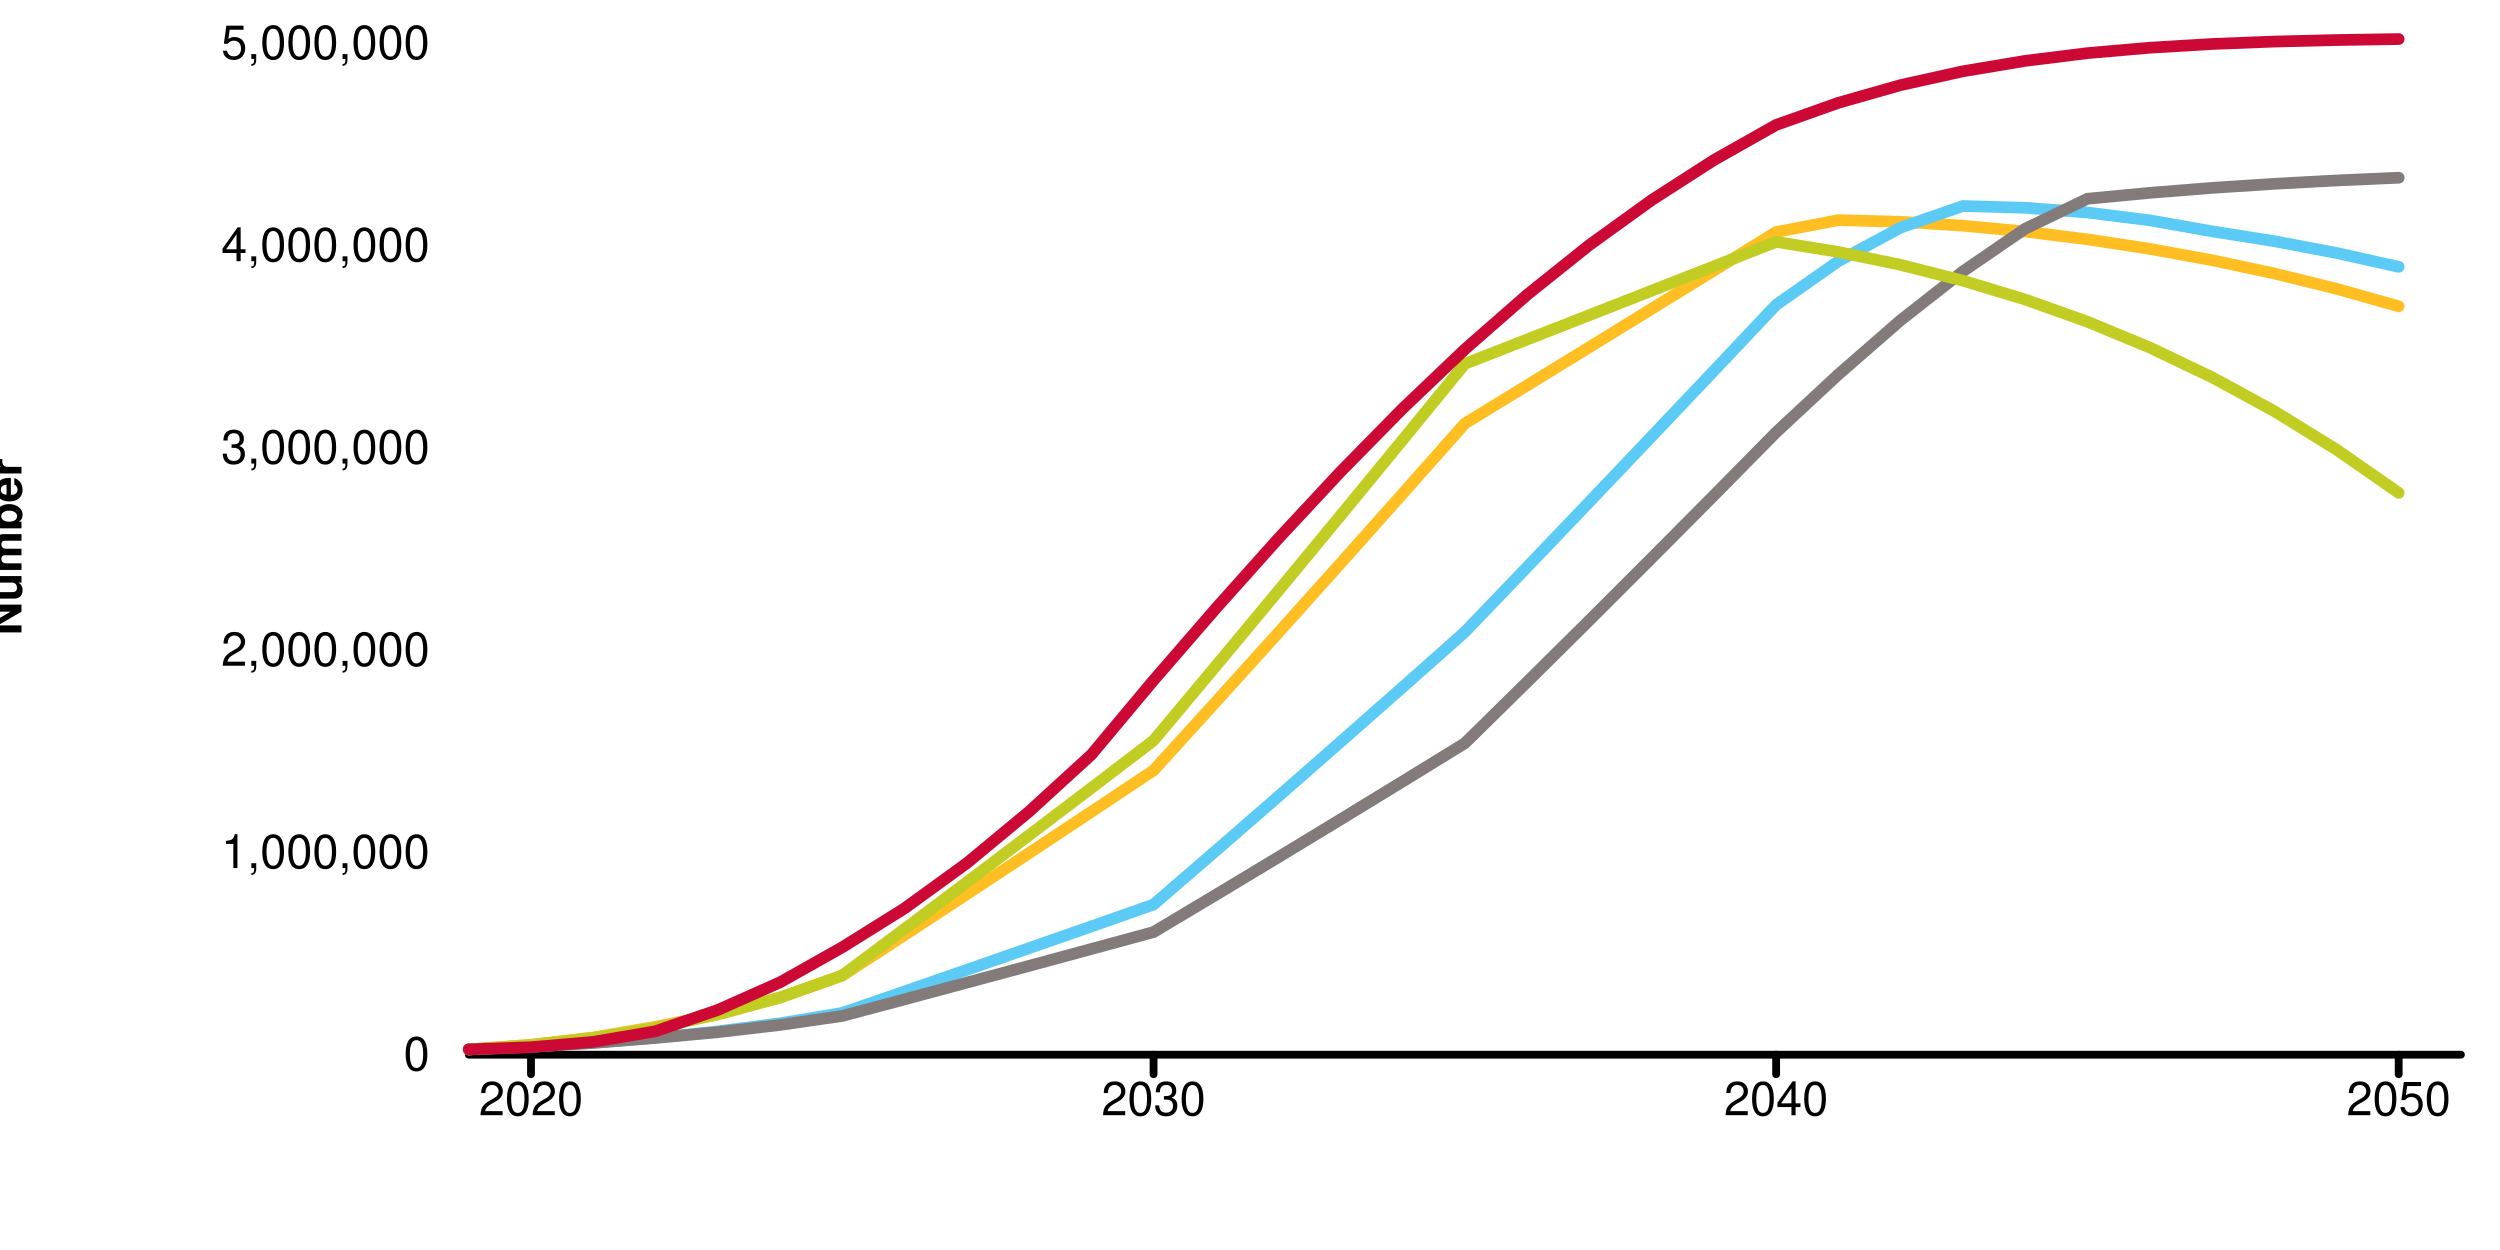
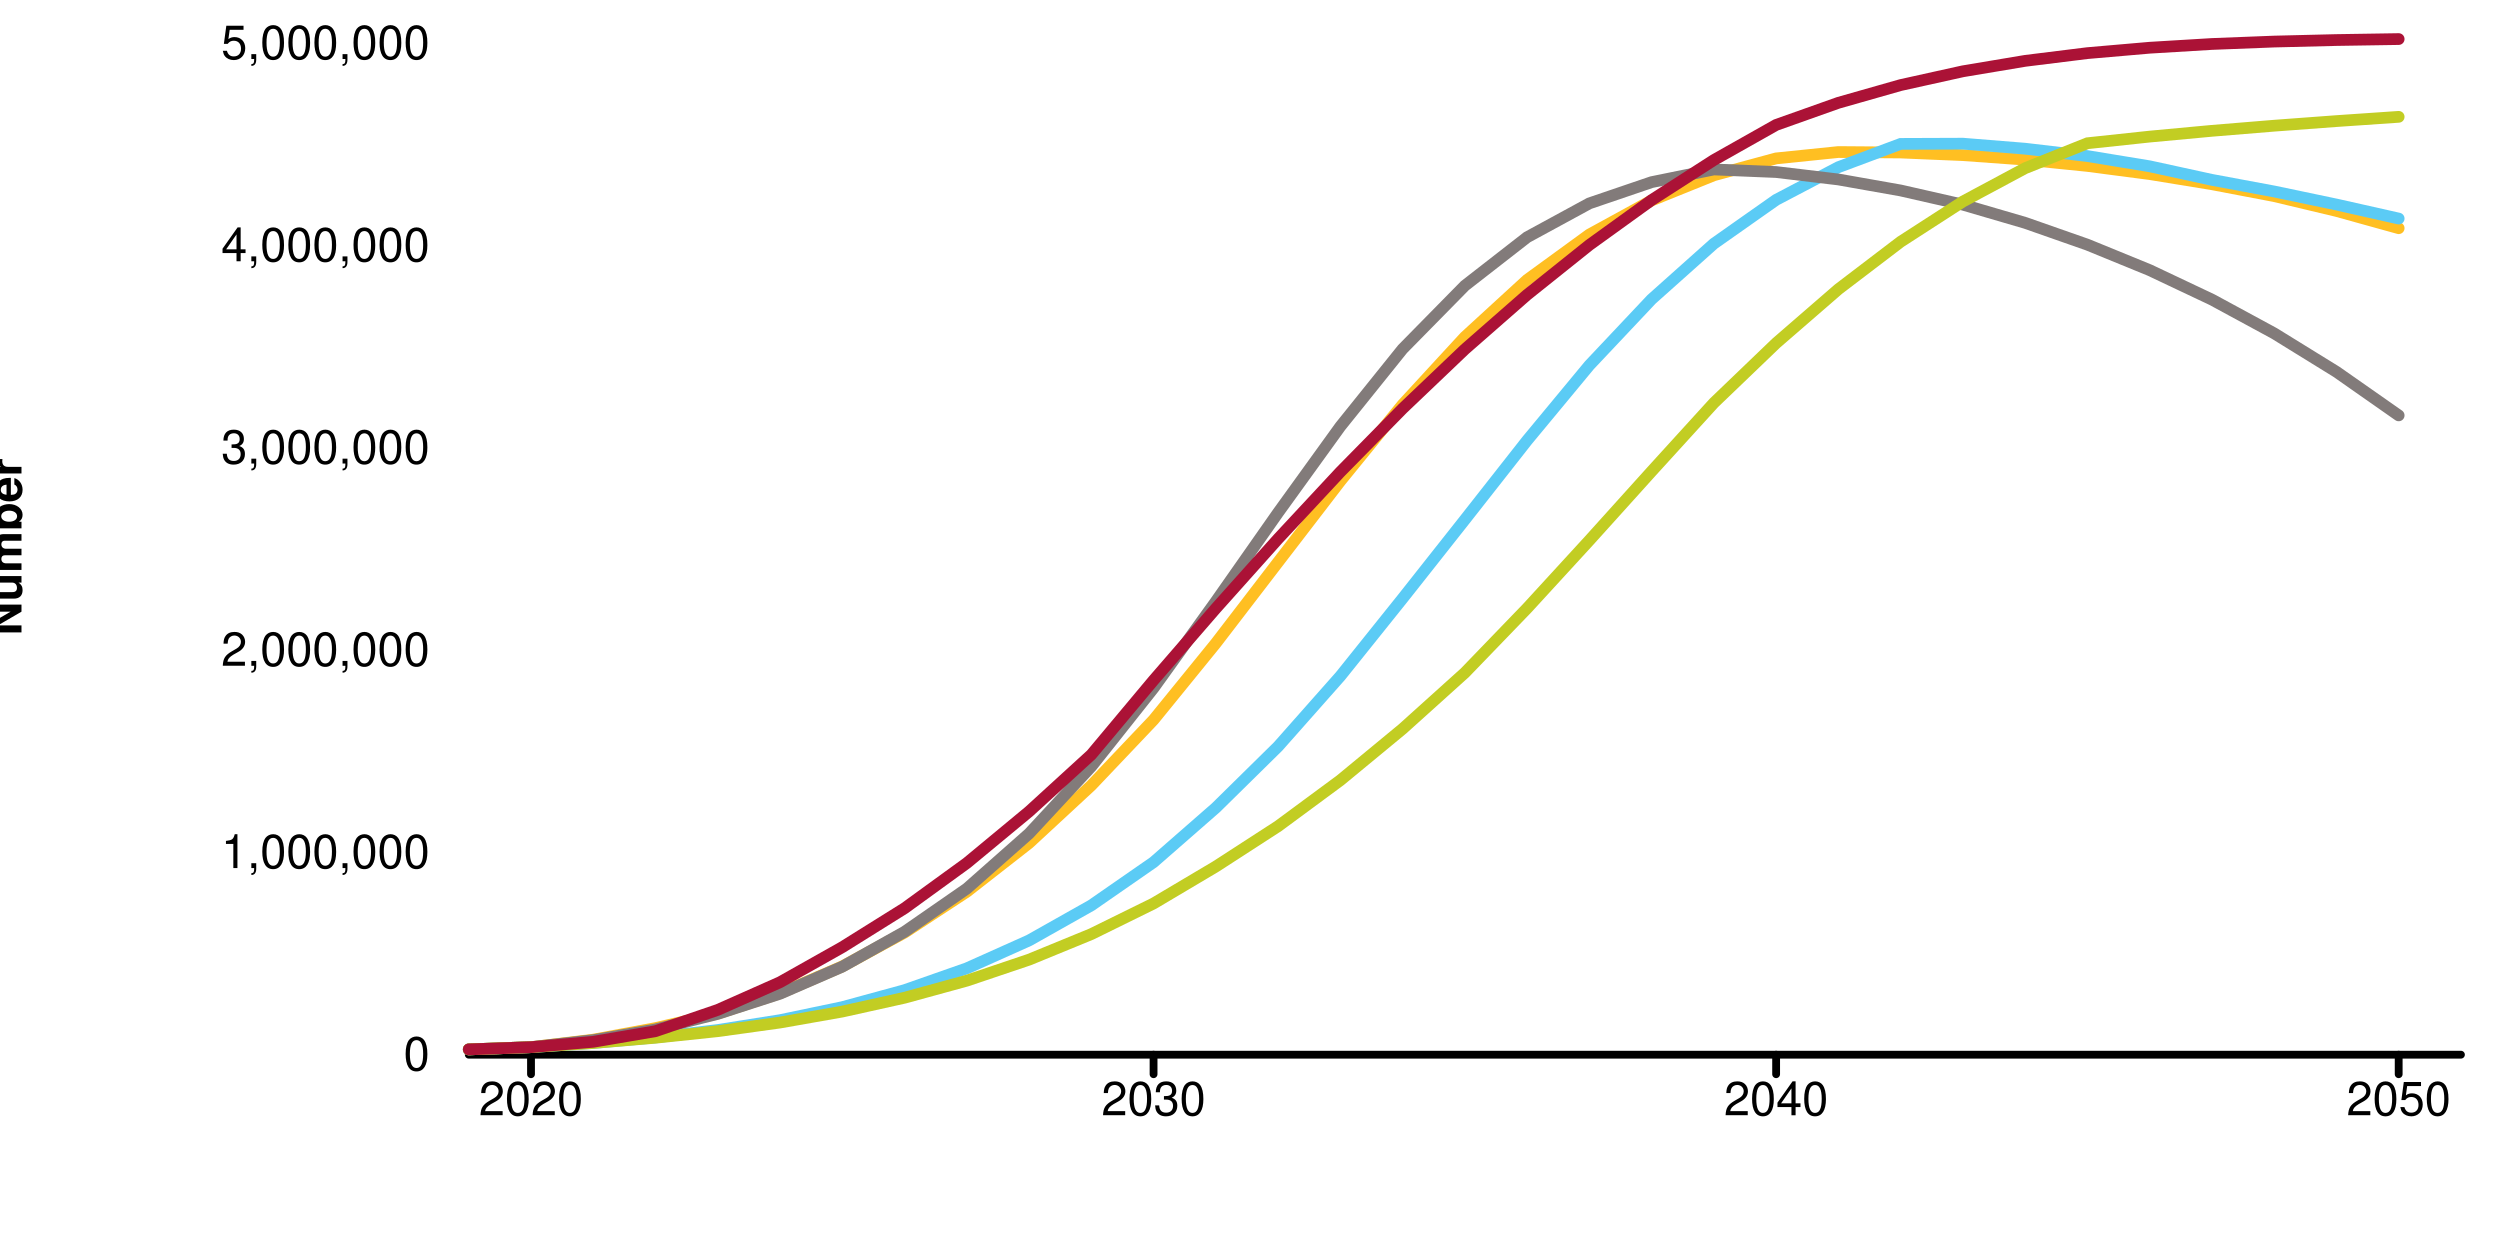
<svg xmlns="http://www.w3.org/2000/svg" width="640" height="320" viewBox="0 0 640 320" style="overflow:display" preserveAspectRatio="xMinYMin meet" overflow="visible">
  <defs>
    <style>
	.data-series path.line { fill-opacity: 0; }
	.data-series path.line.dotted { stroke-dasharray: 12 20 }
	.data-series circle { display: none; }
	.data-series:hover path.line, .data-series.on path.line { stroke-width: 5; }
	.data-series:hover circle, .data-series.on circle { display: inline; }
	.data-series circle:hover, .data-series circle.on { r: 6px!important; fill: black; }
	.grid { font-family: "Helvetica Neue",Helvetica,Arial,"Lucida Grande",sans-serif; }
	.grid line { stroke: rgb(0,0,0); stroke-width: 2; stroke-linecap: round; }
	.grid.grid-x text { text-anchor: middle; dominant-baseline: hanging; transform: translateY(10px); }
	.grid.grid-y text { text-anchor: end; dominant-baseline: middle; transform: translateX(-10px); }
	</style>
  </defs>
  <g class="grid grid-y">
    <line x1="120" y1="270" x2="630" y2="270" data-left="120" />
    <text x="120" y="270" text-anchor="end">0</text>
-     <text x="120" y="218.215" text-anchor="end">1,000,000</text>
-     <text x="120" y="166.43" text-anchor="end">2,000,000</text>
-     <text x="120" y="114.645" text-anchor="end">3,000,000</text>
-     <text x="120" y="62.86" text-anchor="end">4,000,000</text>
-     <text x="120" y="11.075" text-anchor="end">5,000,000</text>
+     <text x="120" y="218.219" text-anchor="end">1,000,000</text>
+     <text x="120" y="166.438" text-anchor="end">2,000,000</text>
+     <text x="120" y="114.657" text-anchor="end">3,000,000</text>
+     <text x="120" y="62.876" text-anchor="end">4,000,000</text>
+     <text x="120" y="11.095" text-anchor="end">5,000,000</text>
    <text style="text-anchor:middle;dominant-baseline:hanging;font-weight:bold;transform: translateY(140px) rotate(-90deg);">Number</text>
  </g>
  <g class="grid grid-x">
    <line class="tick" x1="135.938" y1="270" x2="135.938" y2="275" />
    <text x="135.938" y="270" text-anchor="middle">2020</text>
    <line class="tick" x1="295.312" y1="270" x2="295.312" y2="275" />
    <text x="295.312" y="270" text-anchor="middle">2030</text>
    <line class="tick" x1="454.688" y1="270" x2="454.688" y2="275" />
    <text x="454.688" y="270" text-anchor="middle">2040</text>
    <line class="tick" x1="614.062" y1="270" x2="614.062" y2="275" />
    <text x="614.062" y="270" text-anchor="middle">2050</text>
    <text style="text-anchor:middle;dominant-baseline:hanging;font-weight:bold;transform: translateY(140px) rotate(-90deg);" />
  </g>
  <g data-scenario="consumer-transformation" class="data-series">
-     <path d="M 120.00,268.64L 135.94,267.47L 151.88,265.58L 167.81,262.84L 183.75,259.65L 199.69,255.34L 215.62,249.76L 231.56,239.36L 247.50,228.90L 263.44,218.39L 279.38,207.83L 295.31,197.22L 311.25,179.70L 327.19,162.05L 343.12,144.29L 359.06,126.41L 375.00,108.42L 390.94,98.66L 406.88,88.88L 422.81,79.07L 438.75,69.25L 454.69,59.40L 470.62,56.35L 486.56,56.78L 502.50,57.77L 518.44,59.29L 534.38,61.27L 550.31,63.71L 566.25,66.61L 582.19,70.00L 598.12,73.92L 614.06,78.41" id="Consumer transformation" class="line" stroke="#FFBF22" stroke-width="3" stroke-linecap="round" />
+     <path d="M 120.00,268.64L 135.94,268.07L 151.88,266.15L 167.81,263.19L 183.75,259.47L 199.69,254.27L 215.62,247.40L 231.56,238.74L 247.50,228.28L 263.44,215.82L 279.38,201.06L 295.31,184.28L 311.25,164.67L 327.19,143.90L 343.12,123.17L 359.06,103.58L 375.00,86.26L 390.94,71.65L 406.88,60.04L 422.81,51.31L 438.75,44.87L 454.69,40.55L 470.62,38.92L 486.56,39.04L 502.50,39.71L 518.44,40.86L 534.38,42.48L 550.31,44.56L 566.25,47.16L 582.19,50.20L 598.12,54.00L 614.06,58.42" id="Consumer transformation" class="line" stroke="#FFBF22" stroke-width="3" stroke-linecap="round" />
    <circle cx="120.00" cy="268.64" data-y="26353" data-x="2019" r="4" fill="#FFBF22" />
-     <circle cx="135.94" cy="267.47" data-y="48816" data-x="2020" r="4" fill="#FFBF22" />
-     <circle cx="151.88" cy="265.58" data-y="85378" data-x="2021" r="4" fill="#FFBF22" />
-     <circle cx="167.81" cy="262.84" data-y="138243" data-x="2022" r="4" fill="#FFBF22" />
-     <circle cx="183.75" cy="259.65" data-y="199929" data-x="2023" r="4" fill="#FFBF22" />
-     <circle cx="199.69" cy="255.34" data-y="283107" data-x="2024" r="4" fill="#FFBF22" />
-     <circle cx="215.62" cy="249.76" data-y="390798" data-x="2025" r="4" fill="#FFBF22" />
-     <circle cx="231.56" cy="239.36" data-y="591758" data-x="2026" r="4" fill="#FFBF22" />
-     <circle cx="247.50" cy="228.90" data-y="793697" data-x="2027" r="4" fill="#FFBF22" />
-     <circle cx="263.44" cy="218.39" data-y="996615" data-x="2028" r="4" fill="#FFBF22" />
-     <circle cx="279.38" cy="207.83" data-y="1200512" data-x="2029" r="4" fill="#FFBF22" />
-     <circle cx="295.31" cy="197.22" data-y="1405387" data-x="2030" r="4" fill="#FFBF22" />
-     <circle cx="311.25" cy="179.70" data-y="1743832" data-x="2031" r="4" fill="#FFBF22" />
-     <circle cx="327.19" cy="162.05" data-y="2084541" data-x="2032" r="4" fill="#FFBF22" />
-     <circle cx="343.12" cy="144.29" data-y="2427512" data-x="2033" r="4" fill="#FFBF22" />
-     <circle cx="359.06" cy="126.41" data-y="2772745" data-x="2034" r="4" fill="#FFBF22" />
-     <circle cx="375.00" cy="108.42" data-y="3120242" data-x="2035" r="4" fill="#FFBF22" />
-     <circle cx="390.94" cy="98.66" data-y="3308699" data-x="2036" r="4" fill="#FFBF22" />
-     <circle cx="406.88" cy="88.88" data-y="3497584" data-x="2037" r="4" fill="#FFBF22" />
-     <circle cx="422.81" cy="79.07" data-y="3686897" data-x="2038" r="4" fill="#FFBF22" />
-     <circle cx="438.75" cy="69.25" data-y="3876637" data-x="2039" r="4" fill="#FFBF22" />
-     <circle cx="454.69" cy="59.40" data-y="4066804" data-x="2040" r="4" fill="#FFBF22" />
-     <circle cx="470.62" cy="56.35" data-y="4125754" data-x="2041" r="4" fill="#FFBF22" />
-     <circle cx="486.56" cy="56.78" data-y="4117329" data-x="2042" r="4" fill="#FFBF22" />
-     <circle cx="502.50" cy="57.77" data-y="4098209" data-x="2043" r="4" fill="#FFBF22" />
-     <circle cx="518.44" cy="59.29" data-y="4069016" data-x="2044" r="4" fill="#FFBF22" />
-     <circle cx="534.38" cy="61.27" data-y="4030767" data-x="2045" r="4" fill="#FFBF22" />
-     <circle cx="550.31" cy="63.71" data-y="3983677" data-x="2046" r="4" fill="#FFBF22" />
-     <circle cx="566.25" cy="66.61" data-y="3927599" data-x="2047" r="4" fill="#FFBF22" />
-     <circle cx="582.19" cy="70.00" data-y="3862044" data-x="2048" r="4" fill="#FFBF22" />
-     <circle cx="598.12" cy="73.92" data-y="3786452" data-x="2049" r="4" fill="#FFBF22" />
-     <circle cx="614.06" cy="78.41" data-y="3699764" data-x="2050" r="4" fill="#FFBF22" />
+     <circle cx="135.94" cy="268.07" data-y="37328" data-x="2020" r="4" fill="#FFBF22" />
+     <circle cx="151.88" cy="266.15" data-y="74278" data-x="2021" r="4" fill="#FFBF22" />
+     <circle cx="167.81" cy="263.19" data-y="131596" data-x="2022" r="4" fill="#FFBF22" />
+     <circle cx="183.75" cy="259.47" data-y="203332" data-x="2023" r="4" fill="#FFBF22" />
+     <circle cx="199.69" cy="254.27" data-y="303722" data-x="2024" r="4" fill="#FFBF22" />
+     <circle cx="215.62" cy="247.40" data-y="436413" data-x="2025" r="4" fill="#FFBF22" />
+     <circle cx="231.56" cy="238.74" data-y="603754" data-x="2026" r="4" fill="#FFBF22" />
+     <circle cx="247.50" cy="228.28" data-y="805616" data-x="2027" r="4" fill="#FFBF22" />
+     <circle cx="263.44" cy="215.82" data-y="1046385" data-x="2028" r="4" fill="#FFBF22" />
+     <circle cx="279.38" cy="201.06" data-y="1331375" data-x="2029" r="4" fill="#FFBF22" />
+     <circle cx="295.31" cy="184.28" data-y="1655344" data-x="2030" r="4" fill="#FFBF22" />
+     <circle cx="311.25" cy="164.67" data-y="2034198" data-x="2031" r="4" fill="#FFBF22" />
+     <circle cx="327.19" cy="143.90" data-y="2435229" data-x="2032" r="4" fill="#FFBF22" />
+     <circle cx="343.12" cy="123.17" data-y="2835593" data-x="2033" r="4" fill="#FFBF22" />
+     <circle cx="359.06" cy="103.58" data-y="3213844" data-x="2034" r="4" fill="#FFBF22" />
+     <circle cx="375.00" cy="86.26" data-y="3548423" data-x="2035" r="4" fill="#FFBF22" />
+     <circle cx="390.94" cy="71.65" data-y="3830519" data-x="2036" r="4" fill="#FFBF22" />
+     <circle cx="406.88" cy="60.04" data-y="4054689" data-x="2037" r="4" fill="#FFBF22" />
+     <circle cx="422.81" cy="51.31" data-y="4223447" data-x="2038" r="4" fill="#FFBF22" />
+     <circle cx="438.75" cy="44.87" data-y="4347769" data-x="2039" r="4" fill="#FFBF22" />
+     <circle cx="454.69" cy="40.55" data-y="4431205" data-x="2040" r="4" fill="#FFBF22" />
+     <circle cx="470.62" cy="38.92" data-y="4462658" data-x="2041" r="4" fill="#FFBF22" />
+     <circle cx="486.56" cy="39.04" data-y="4460380" data-x="2042" r="4" fill="#FFBF22" />
+     <circle cx="502.50" cy="39.71" data-y="4447469" data-x="2043" r="4" fill="#FFBF22" />
+     <circle cx="518.44" cy="40.86" data-y="4425086" data-x="2044" r="4" fill="#FFBF22" />
+     <circle cx="534.38" cy="42.48" data-y="4393799" data-x="2045" r="4" fill="#FFBF22" />
+     <circle cx="550.31" cy="44.56" data-y="4353742" data-x="2046" r="4" fill="#FFBF22" />
+     <circle cx="566.25" cy="47.16" data-y="4303533" data-x="2047" r="4" fill="#FFBF22" />
+     <circle cx="582.19" cy="50.20" data-y="4244713" data-x="2048" r="4" fill="#FFBF22" />
+     <circle cx="598.12" cy="54.00" data-y="4171426" data-x="2049" r="4" fill="#FFBF22" />
+     <circle cx="614.06" cy="58.42" data-y="4086045" data-x="2050" r="4" fill="#FFBF22" />
  </g>
  <g data-scenario="system-transformation" class="data-series">
-     <path d="M 120.00,268.64L 135.94,267.95L 151.88,266.98L 167.81,265.68L 183.75,264.03L 199.69,261.96L 215.62,259.31L 231.56,253.81L 247.50,248.28L 263.44,242.73L 279.38,237.16L 295.31,231.56L 311.25,217.80L 327.19,203.94L 343.12,189.98L 359.06,175.94L 375.00,161.79L 390.94,145.17L 406.88,128.49L 422.81,111.74L 438.75,94.93L 454.69,78.04L 470.62,66.87L 486.56,58.26L 502.50,52.74L 518.44,53.19L 534.38,54.41L 550.31,56.40L 566.25,59.22L 582.19,61.74L 598.12,64.76L 614.06,68.31" id="System transformation" class="line" stroke="#5BCBF5" stroke-width="3" stroke-linecap="round" />
+     <path d="M 120.00,268.64L 135.94,268.07L 151.88,267.00L 167.81,265.59L 183.75,263.68L 199.69,261.16L 215.62,257.83L 231.56,253.48L 247.50,247.89L 263.44,240.75L 279.38,231.77L 295.31,220.72L 311.25,206.79L 327.19,191.10L 343.12,173.10L 359.06,153.21L 375.00,133.04L 390.94,112.75L 406.88,93.51L 422.81,76.61L 438.75,62.38L 454.69,51.16L 470.62,42.80L 486.56,36.84L 502.50,36.78L 518.44,38.07L 534.38,39.95L 550.31,42.57L 566.25,46.05L 582.19,49.02L 598.12,52.36L 614.06,55.95" id="System transformation" class="line" stroke="#5BCBF5" stroke-width="3" stroke-linecap="round" />
    <circle cx="120.00" cy="268.64" data-y="26353" data-x="2019" r="4" fill="#5BCBF5" />
-     <circle cx="135.94" cy="267.95" data-y="39495" data-x="2020" r="4" fill="#5BCBF5" />
-     <circle cx="151.88" cy="266.98" data-y="58283" data-x="2021" r="4" fill="#5BCBF5" />
-     <circle cx="167.81" cy="265.68" data-y="83507" data-x="2022" r="4" fill="#5BCBF5" />
-     <circle cx="183.75" cy="264.03" data-y="115349" data-x="2023" r="4" fill="#5BCBF5" />
-     <circle cx="199.69" cy="261.96" data-y="155299" data-x="2024" r="4" fill="#5BCBF5" />
-     <circle cx="215.62" cy="259.31" data-y="206418" data-x="2025" r="4" fill="#5BCBF5" />
-     <circle cx="231.56" cy="253.81" data-y="312686" data-x="2026" r="4" fill="#5BCBF5" />
-     <circle cx="247.50" cy="248.28" data-y="419409" data-x="2027" r="4" fill="#5BCBF5" />
-     <circle cx="263.44" cy="242.73" data-y="526587" data-x="2028" r="4" fill="#5BCBF5" />
-     <circle cx="279.38" cy="237.16" data-y="634219" data-x="2029" r="4" fill="#5BCBF5" />
-     <circle cx="295.31" cy="231.56" data-y="742307" data-x="2030" r="4" fill="#5BCBF5" />
-     <circle cx="311.25" cy="217.80" data-y="1008078" data-x="2031" r="4" fill="#5BCBF5" />
-     <circle cx="327.19" cy="203.94" data-y="1275692" data-x="2032" r="4" fill="#5BCBF5" />
-     <circle cx="343.12" cy="189.98" data-y="1545150" data-x="2033" r="4" fill="#5BCBF5" />
-     <circle cx="359.06" cy="175.94" data-y="1816451" data-x="2034" r="4" fill="#5BCBF5" />
-     <circle cx="375.00" cy="161.79" data-y="2089596" data-x="2035" r="4" fill="#5BCBF5" />
-     <circle cx="390.94" cy="145.17" data-y="2410459" data-x="2036" r="4" fill="#5BCBF5" />
-     <circle cx="406.88" cy="128.49" data-y="2732610" data-x="2037" r="4" fill="#5BCBF5" />
-     <circle cx="422.81" cy="111.74" data-y="3056051" data-x="2038" r="4" fill="#5BCBF5" />
-     <circle cx="438.75" cy="94.93" data-y="3380781" data-x="2039" r="4" fill="#5BCBF5" />
-     <circle cx="454.69" cy="78.04" data-y="3706800" data-x="2040" r="4" fill="#5BCBF5" />
-     <circle cx="470.62" cy="66.87" data-y="3922611" data-x="2041" r="4" fill="#5BCBF5" />
-     <circle cx="486.56" cy="58.26" data-y="4088850" data-x="2042" r="4" fill="#5BCBF5" />
-     <circle cx="502.50" cy="52.74" data-y="4195461" data-x="2043" r="4" fill="#5BCBF5" />
-     <circle cx="518.44" cy="53.19" data-y="4186739" data-x="2044" r="4" fill="#5BCBF5" />
-     <circle cx="534.38" cy="54.41" data-y="4163257" data-x="2045" r="4" fill="#5BCBF5" />
-     <circle cx="550.31" cy="56.40" data-y="4124784" data-x="2046" r="4" fill="#5BCBF5" />
-     <circle cx="566.25" cy="59.22" data-y="4070293" data-x="2047" r="4" fill="#5BCBF5" />
-     <circle cx="582.19" cy="61.74" data-y="4021726" data-x="2048" r="4" fill="#5BCBF5" />
-     <circle cx="598.12" cy="64.76" data-y="3963395" data-x="2049" r="4" fill="#5BCBF5" />
-     <circle cx="614.06" cy="68.31" data-y="3894709" data-x="2050" r="4" fill="#5BCBF5" />
+     <circle cx="135.94" cy="268.07" data-y="37328" data-x="2020" r="4" fill="#5BCBF5" />
+     <circle cx="151.88" cy="267.00" data-y="58015" data-x="2021" r="4" fill="#5BCBF5" />
+     <circle cx="167.81" cy="265.59" data-y="85178" data-x="2022" r="4" fill="#5BCBF5" />
+     <circle cx="183.75" cy="263.68" data-y="122114" data-x="2023" r="4" fill="#5BCBF5" />
+     <circle cx="199.69" cy="261.16" data-y="170653" data-x="2024" r="4" fill="#5BCBF5" />
+     <circle cx="215.62" cy="257.83" data-y="234986" data-x="2025" r="4" fill="#5BCBF5" />
+     <circle cx="231.56" cy="253.48" data-y="318999" data-x="2026" r="4" fill="#5BCBF5" />
+     <circle cx="247.50" cy="247.89" data-y="427076" data-x="2027" r="4" fill="#5BCBF5" />
+     <circle cx="263.44" cy="240.75" data-y="564934" data-x="2028" r="4" fill="#5BCBF5" />
+     <circle cx="279.38" cy="231.77" data-y="738256" data-x="2029" r="4" fill="#5BCBF5" />
+     <circle cx="295.31" cy="220.72" data-y="951624" data-x="2030" r="4" fill="#5BCBF5" />
+     <circle cx="311.25" cy="206.79" data-y="1220735" data-x="2031" r="4" fill="#5BCBF5" />
+     <circle cx="327.19" cy="191.10" data-y="1523686" data-x="2032" r="4" fill="#5BCBF5" />
+     <circle cx="343.12" cy="173.10" data-y="1871251" data-x="2033" r="4" fill="#5BCBF5" />
+     <circle cx="359.06" cy="153.21" data-y="2255453" data-x="2034" r="4" fill="#5BCBF5" />
+     <circle cx="375.00" cy="133.04" data-y="2644902" data-x="2035" r="4" fill="#5BCBF5" />
+     <circle cx="390.94" cy="112.75" data-y="3036877" data-x="2036" r="4" fill="#5BCBF5" />
+     <circle cx="406.88" cy="93.51" data-y="3408369" data-x="2037" r="4" fill="#5BCBF5" />
+     <circle cx="422.81" cy="76.61" data-y="3734852" data-x="2038" r="4" fill="#5BCBF5" />
+     <circle cx="438.75" cy="62.38" data-y="4009521" data-x="2039" r="4" fill="#5BCBF5" />
+     <circle cx="454.69" cy="51.16" data-y="4226193" data-x="2040" r="4" fill="#5BCBF5" />
+     <circle cx="470.62" cy="42.80" data-y="4387647" data-x="2041" r="4" fill="#5BCBF5" />
+     <circle cx="486.56" cy="36.84" data-y="4502783" data-x="2042" r="4" fill="#5BCBF5" />
+     <circle cx="502.50" cy="36.78" data-y="4503922" data-x="2043" r="4" fill="#5BCBF5" />
+     <circle cx="518.44" cy="38.07" data-y="4479049" data-x="2044" r="4" fill="#5BCBF5" />
+     <circle cx="534.38" cy="39.95" data-y="4442678" data-x="2045" r="4" fill="#5BCBF5" />
+     <circle cx="550.31" cy="42.57" data-y="4392217" data-x="2046" r="4" fill="#5BCBF5" />
+     <circle cx="566.25" cy="46.05" data-y="4324916" data-x="2047" r="4" fill="#5BCBF5" />
+     <circle cx="582.19" cy="49.02" data-y="4267504" data-x="2048" r="4" fill="#5BCBF5" />
+     <circle cx="598.12" cy="52.36" data-y="4203068" data-x="2049" r="4" fill="#5BCBF5" />
+     <circle cx="614.06" cy="55.95" data-y="4133725" data-x="2050" r="4" fill="#5BCBF5" />
  </g>
  <g data-scenario="steady-progression" class="data-series">
-     <path d="M 120.00,268.64L 135.94,267.95L 151.88,266.98L 167.81,265.71L 183.75,264.24L 199.69,262.38L 215.62,260.08L 231.56,255.83L 247.50,251.55L 263.44,247.26L 279.38,242.94L 295.31,238.61L 311.25,229.08L 327.19,219.48L 343.12,209.81L 359.06,200.07L 375.00,190.26L 390.94,174.59L 406.88,158.80L 422.81,142.88L 438.75,126.84L 454.69,110.67L 470.62,95.86L 486.56,81.98L 502.50,69.48L 518.44,58.55L 534.38,50.88L 550.31,49.37L 566.25,48.10L 582.19,47.06L 598.12,46.20L 614.06,45.50" id="Steady progression" class="line" stroke="#827B7A" stroke-width="3" stroke-linecap="round" />
+     <path d="M 120.00,268.64L 135.94,268.07L 151.88,266.27L 167.81,263.53L 183.75,259.55L 199.69,254.39L 215.62,247.47L 231.56,238.54L 247.50,227.49L 263.44,213.40L 279.38,196.23L 295.31,176.15L 311.25,153.97L 327.19,131.24L 343.12,109.18L 359.06,89.35L 375.00,73.14L 390.94,60.73L 406.88,52.06L 422.81,46.63L 438.75,43.38L 454.69,44.04L 470.62,45.94L 486.56,48.76L 502.50,52.39L 518.44,57.05L 534.38,62.64L 550.31,69.16L 566.25,76.70L 582.19,85.34L 598.12,95.18L 614.06,106.34" id="Steady progression" class="line" stroke="#827B7A" stroke-width="3" stroke-linecap="round" />
    <circle cx="120.00" cy="268.64" data-y="26353" data-x="2019" r="4" fill="#827B7A" />
-     <circle cx="135.94" cy="267.95" data-y="39601" data-x="2020" r="4" fill="#827B7A" />
-     <circle cx="151.88" cy="266.98" data-y="58354" data-x="2021" r="4" fill="#827B7A" />
-     <circle cx="167.81" cy="265.71" data-y="82912" data-x="2022" r="4" fill="#827B7A" />
-     <circle cx="183.75" cy="264.24" data-y="111155" data-x="2023" r="4" fill="#827B7A" />
-     <circle cx="199.69" cy="262.38" data-y="147080" data-x="2024" r="4" fill="#827B7A" />
-     <circle cx="215.62" cy="260.08" data-y="191496" data-x="2025" r="4" fill="#827B7A" />
-     <circle cx="231.56" cy="255.83" data-y="273715" data-x="2026" r="4" fill="#827B7A" />
-     <circle cx="247.50" cy="251.55" data-y="356283" data-x="2027" r="4" fill="#827B7A" />
-     <circle cx="263.44" cy="247.26" data-y="439202" data-x="2028" r="4" fill="#827B7A" />
-     <circle cx="279.38" cy="242.94" data-y="522470" data-x="2029" r="4" fill="#827B7A" />
-     <circle cx="295.31" cy="238.61" data-y="606089" data-x="2030" r="4" fill="#827B7A" />
-     <circle cx="311.25" cy="229.08" data-y="790179" data-x="2031" r="4" fill="#827B7A" />
-     <circle cx="327.19" cy="219.48" data-y="975602" data-x="2032" r="4" fill="#827B7A" />
-     <circle cx="343.12" cy="209.81" data-y="1162357" data-x="2033" r="4" fill="#827B7A" />
-     <circle cx="359.06" cy="200.07" data-y="1350446" data-x="2034" r="4" fill="#827B7A" />
-     <circle cx="375.00" cy="190.26" data-y="1539869" data-x="2035" r="4" fill="#827B7A" />
-     <circle cx="390.94" cy="174.59" data-y="1842394" data-x="2036" r="4" fill="#827B7A" />
-     <circle cx="406.88" cy="158.80" data-y="2147351" data-x="2037" r="4" fill="#827B7A" />
-     <circle cx="422.81" cy="142.88" data-y="2454741" data-x="2038" r="4" fill="#827B7A" />
-     <circle cx="438.75" cy="126.84" data-y="2764562" data-x="2039" r="4" fill="#827B7A" />
-     <circle cx="454.69" cy="110.67" data-y="3076814" data-x="2040" r="4" fill="#827B7A" />
-     <circle cx="470.62" cy="95.86" data-y="3362836" data-x="2041" r="4" fill="#827B7A" />
-     <circle cx="486.56" cy="81.98" data-y="3630812" data-x="2042" r="4" fill="#827B7A" />
-     <circle cx="502.50" cy="69.48" data-y="3872204" data-x="2043" r="4" fill="#827B7A" />
-     <circle cx="518.44" cy="58.55" data-y="4083210" data-x="2044" r="4" fill="#827B7A" />
-     <circle cx="534.38" cy="50.88" data-y="4231311" data-x="2045" r="4" fill="#827B7A" />
-     <circle cx="550.31" cy="49.37" data-y="4260558" data-x="2046" r="4" fill="#827B7A" />
-     <circle cx="566.25" cy="48.10" data-y="4285024" data-x="2047" r="4" fill="#827B7A" />
-     <circle cx="582.19" cy="47.06" data-y="4305178" data-x="2048" r="4" fill="#827B7A" />
-     <circle cx="598.12" cy="46.20" data-y="4321674" data-x="2049" r="4" fill="#827B7A" />
-     <circle cx="614.06" cy="45.50" data-y="4335203" data-x="2050" r="4" fill="#827B7A" />
+     <circle cx="135.94" cy="268.07" data-y="37328" data-x="2020" r="4" fill="#827B7A" />
+     <circle cx="151.88" cy="266.27" data-y="72016" data-x="2021" r="4" fill="#827B7A" />
+     <circle cx="167.81" cy="263.53" data-y="124935" data-x="2022" r="4" fill="#827B7A" />
+     <circle cx="183.75" cy="259.55" data-y="201814" data-x="2023" r="4" fill="#827B7A" />
+     <circle cx="199.69" cy="254.39" data-y="301414" data-x="2024" r="4" fill="#827B7A" />
+     <circle cx="215.62" cy="247.47" data-y="435065" data-x="2025" r="4" fill="#827B7A" />
+     <circle cx="231.56" cy="238.54" data-y="607515" data-x="2026" r="4" fill="#827B7A" />
+     <circle cx="247.50" cy="227.49" data-y="821021" data-x="2027" r="4" fill="#827B7A" />
+     <circle cx="263.44" cy="213.40" data-y="1093022" data-x="2028" r="4" fill="#827B7A" />
+     <circle cx="279.38" cy="196.23" data-y="1424698" data-x="2029" r="4" fill="#827B7A" />
+     <circle cx="295.31" cy="176.15" data-y="1812382" data-x="2030" r="4" fill="#827B7A" />
+     <circle cx="311.25" cy="153.97" data-y="2240703" data-x="2031" r="4" fill="#827B7A" />
+     <circle cx="327.19" cy="131.24" data-y="2679791" data-x="2032" r="4" fill="#827B7A" />
+     <circle cx="343.12" cy="109.18" data-y="3105675" data-x="2033" r="4" fill="#827B7A" />
+     <circle cx="359.06" cy="89.35" data-y="3488656" data-x="2034" r="4" fill="#827B7A" />
+     <circle cx="375.00" cy="73.14" data-y="3801724" data-x="2035" r="4" fill="#827B7A" />
+     <circle cx="390.94" cy="60.73" data-y="4041478" data-x="2036" r="4" fill="#827B7A" />
+     <circle cx="406.88" cy="52.06" data-y="4208832" data-x="2037" r="4" fill="#827B7A" />
+     <circle cx="422.81" cy="46.63" data-y="4313677" data-x="2038" r="4" fill="#827B7A" />
+     <circle cx="438.75" cy="43.38" data-y="4376483" data-x="2039" r="4" fill="#827B7A" />
+     <circle cx="454.69" cy="44.04" data-y="4363767" data-x="2040" r="4" fill="#827B7A" />
+     <circle cx="470.62" cy="45.94" data-y="4327009" data-x="2041" r="4" fill="#827B7A" />
+     <circle cx="486.56" cy="48.76" data-y="4272531" data-x="2042" r="4" fill="#827B7A" />
+     <circle cx="502.50" cy="52.39" data-y="4202514" data-x="2043" r="4" fill="#827B7A" />
+     <circle cx="518.44" cy="57.05" data-y="4112528" data-x="2044" r="4" fill="#827B7A" />
+     <circle cx="534.38" cy="62.64" data-y="4004466" data-x="2045" r="4" fill="#827B7A" />
+     <circle cx="550.31" cy="69.16" data-y="3878557" data-x="2046" r="4" fill="#827B7A" />
+     <circle cx="566.25" cy="76.70" data-y="3733090" data-x="2047" r="4" fill="#827B7A" />
+     <circle cx="582.19" cy="85.34" data-y="3566248" data-x="2048" r="4" fill="#827B7A" />
+     <circle cx="598.12" cy="95.18" data-y="3376065" data-x="2049" r="4" fill="#827B7A" />
+     <circle cx="614.06" cy="106.34" data-y="3160521" data-x="2050" r="4" fill="#827B7A" />
  </g>
  <g data-scenario="leading-the-way" class="data-series">
-     <path d="M 120.00,268.64L 135.94,267.48L 151.88,265.70L 167.81,263.16L 183.75,259.69L 199.69,255.38L 215.62,249.70L 231.56,237.81L 247.50,225.85L 263.44,213.82L 279.38,201.73L 295.31,189.57L 311.25,170.51L 327.19,151.34L 343.12,132.05L 359.06,112.65L 375.00,93.14L 390.94,86.91L 406.88,80.67L 422.81,74.43L 438.75,68.18L 454.69,61.92L 470.62,64.50L 486.56,67.80L 502.50,71.85L 518.44,76.68L 534.38,82.36L 550.31,88.96L 566.25,96.57L 582.19,105.24L 598.12,115.08L 614.06,126.17" id="Leading the way" class="line" stroke="#C2CD23" stroke-width="3" stroke-linecap="round" />
+     <path d="M 120.00,268.64L 135.94,268.07L 151.88,267.01L 167.81,265.66L 183.75,263.98L 199.69,261.77L 215.62,258.96L 231.56,255.42L 247.50,251.05L 263.44,245.67L 279.38,239.13L 295.31,231.29L 311.25,221.83L 327.19,211.51L 343.12,199.75L 359.06,186.59L 375.00,172.23L 390.94,155.71L 406.88,138.33L 422.81,120.66L 438.75,103.15L 454.69,87.85L 470.62,74.04L 486.56,61.89L 502.50,51.59L 518.44,43.05L 534.38,36.67L 550.31,34.97L 566.25,33.49L 582.19,32.18L 598.12,31.00L 614.06,29.91" id="Leading the way" class="line" stroke="#C2CD23" stroke-width="3" stroke-linecap="round" />
    <circle cx="120.00" cy="268.64" data-y="26353" data-x="2019" r="4" fill="#C2CD23" />
-     <circle cx="135.94" cy="267.48" data-y="48674" data-x="2020" r="4" fill="#C2CD23" />
-     <circle cx="151.88" cy="265.70" data-y="82957" data-x="2021" r="4" fill="#C2CD23" />
-     <circle cx="167.81" cy="263.16" data-y="131996" data-x="2022" r="4" fill="#C2CD23" />
-     <circle cx="183.75" cy="259.69" data-y="198997" data-x="2023" r="4" fill="#C2CD23" />
-     <circle cx="199.69" cy="255.38" data-y="282283" data-x="2024" r="4" fill="#C2CD23" />
-     <circle cx="215.62" cy="249.70" data-y="391975" data-x="2025" r="4" fill="#C2CD23" />
-     <circle cx="231.56" cy="237.81" data-y="621610" data-x="2026" r="4" fill="#C2CD23" />
-     <circle cx="247.50" cy="225.85" data-y="852548" data-x="2027" r="4" fill="#C2CD23" />
-     <circle cx="263.44" cy="213.82" data-y="1084787" data-x="2028" r="4" fill="#C2CD23" />
-     <circle cx="279.38" cy="201.73" data-y="1318327" data-x="2029" r="4" fill="#C2CD23" />
-     <circle cx="295.31" cy="189.57" data-y="1553169" data-x="2030" r="4" fill="#C2CD23" />
-     <circle cx="311.25" cy="170.51" data-y="1921193" data-x="2031" r="4" fill="#C2CD23" />
-     <circle cx="327.19" cy="151.34" data-y="2291417" data-x="2032" r="4" fill="#C2CD23" />
-     <circle cx="343.12" cy="132.05" data-y="2663841" data-x="2033" r="4" fill="#C2CD23" />
-     <circle cx="359.06" cy="112.65" data-y="3038465" data-x="2034" r="4" fill="#C2CD23" />
-     <circle cx="375.00" cy="93.14" data-y="3415290" data-x="2035" r="4" fill="#C2CD23" />
-     <circle cx="390.94" cy="86.91" data-y="3535640" data-x="2036" r="4" fill="#C2CD23" />
-     <circle cx="406.88" cy="80.67" data-y="3656102" data-x="2037" r="4" fill="#C2CD23" />
-     <circle cx="422.81" cy="74.43" data-y="3776676" data-x="2038" r="4" fill="#C2CD23" />
-     <circle cx="438.75" cy="68.18" data-y="3897361" data-x="2039" r="4" fill="#C2CD23" />
-     <circle cx="454.69" cy="61.92" data-y="4018157" data-x="2040" r="4" fill="#C2CD23" />
-     <circle cx="470.62" cy="64.50" data-y="3968358" data-x="2041" r="4" fill="#C2CD23" />
-     <circle cx="486.56" cy="67.80" data-y="3904582" data-x="2042" r="4" fill="#C2CD23" />
-     <circle cx="502.50" cy="71.85" data-y="3826500" data-x="2043" r="4" fill="#C2CD23" />
-     <circle cx="518.44" cy="76.68" data-y="3733130" data-x="2044" r="4" fill="#C2CD23" />
-     <circle cx="534.38" cy="82.36" data-y="3623383" data-x="2045" r="4" fill="#C2CD23" />
-     <circle cx="550.31" cy="88.96" data-y="3495933" data-x="2046" r="4" fill="#C2CD23" />
-     <circle cx="566.25" cy="96.57" data-y="3349097" data-x="2047" r="4" fill="#C2CD23" />
-     <circle cx="582.19" cy="105.24" data-y="3181566" data-x="2048" r="4" fill="#C2CD23" />
-     <circle cx="598.12" cy="115.08" data-y="2991599" data-x="2049" r="4" fill="#C2CD23" />
-     <circle cx="614.06" cy="126.17" data-y="2777407" data-x="2050" r="4" fill="#C2CD23" />
-   </g>
-   <g data-scenario="net-zero-early" class="data-series">
-     <path d="M 120.00,268.64L 135.94,268.09L 151.88,266.72L 167.81,263.99L 183.75,258.55L 199.69,251.47L 215.62,242.50L 231.56,232.54L 247.50,220.97L 263.44,207.77L 279.38,193.20L 295.31,174.16L 311.25,155.77L 327.19,137.94L 343.12,120.83L 359.06,104.61L 375.00,89.43L 390.94,75.47L 406.88,62.72L 422.81,51.23L 438.75,40.98L 454.69,31.98L 470.62,26.32L 486.56,21.78L 502.50,18.25L 518.44,15.58L 534.38,13.60L 550.31,12.22L 566.25,11.26L 582.19,10.64L 598.12,10.25L 614.06,10.00" id="Net Zero Early" class="line" stroke="#cc0935" stroke-width="3" stroke-linecap="round" />
-     <circle cx="120.00" cy="268.64" data-y="26353" data-x="2019" r="4" fill="#cc0935" />
-     <circle cx="135.94" cy="268.09" data-y="36956" data-x="2020" r="4" fill="#cc0935" />
-     <circle cx="151.88" cy="266.72" data-y="63278" data-x="2021" r="4" fill="#cc0935" />
-     <circle cx="167.81" cy="263.99" data-y="115961" data-x="2022" r="4" fill="#cc0935" />
-     <circle cx="183.75" cy="258.55" data-y="221122" data-x="2023" r="4" fill="#cc0935" />
-     <circle cx="199.69" cy="251.47" data-y="357777" data-x="2024" r="4" fill="#cc0935" />
-     <circle cx="215.62" cy="242.50" data-y="531025" data-x="2025" r="4" fill="#cc0935" />
-     <circle cx="231.56" cy="232.54" data-y="723357" data-x="2026" r="4" fill="#cc0935" />
-     <circle cx="247.50" cy="220.97" data-y="946802" data-x="2027" r="4" fill="#cc0935" />
-     <circle cx="263.44" cy="207.77" data-y="1201752" data-x="2028" r="4" fill="#cc0935" />
-     <circle cx="279.38" cy="193.20" data-y="1483046" data-x="2029" r="4" fill="#cc0935" />
-     <circle cx="295.31" cy="174.16" data-y="1850729" data-x="2030" r="4" fill="#cc0935" />
-     <circle cx="311.25" cy="155.77" data-y="2205852" data-x="2031" r="4" fill="#cc0935" />
-     <circle cx="327.19" cy="137.94" data-y="2550192" data-x="2032" r="4" fill="#cc0935" />
-     <circle cx="343.12" cy="120.83" data-y="2880613" data-x="2033" r="4" fill="#cc0935" />
-     <circle cx="359.06" cy="104.61" data-y="3193697" data-x="2034" r="4" fill="#cc0935" />
-     <circle cx="375.00" cy="89.43" data-y="3486929" data-x="2035" r="4" fill="#cc0935" />
-     <circle cx="390.94" cy="75.47" data-y="3756515" data-x="2036" r="4" fill="#cc0935" />
-     <circle cx="406.88" cy="62.72" data-y="4002778" data-x="2037" r="4" fill="#cc0935" />
-     <circle cx="422.81" cy="51.23" data-y="4224666" data-x="2038" r="4" fill="#cc0935" />
-     <circle cx="438.75" cy="40.98" data-y="4422579" data-x="2039" r="4" fill="#cc0935" />
-     <circle cx="454.69" cy="31.98" data-y="4596373" data-x="2040" r="4" fill="#cc0935" />
-     <circle cx="470.62" cy="26.32" data-y="4705566" data-x="2041" r="4" fill="#cc0935" />
-     <circle cx="486.56" cy="21.78" data-y="4793332" data-x="2042" r="4" fill="#cc0935" />
-     <circle cx="502.50" cy="18.25" data-y="4861431" data-x="2043" r="4" fill="#cc0935" />
-     <circle cx="518.44" cy="15.58" data-y="4913065" data-x="2044" r="4" fill="#cc0935" />
-     <circle cx="534.38" cy="13.60" data-y="4951311" data-x="2045" r="4" fill="#cc0935" />
-     <circle cx="550.31" cy="12.22" data-y="4977938" data-x="2046" r="4" fill="#cc0935" />
-     <circle cx="566.25" cy="11.26" data-y="4996432" data-x="2047" r="4" fill="#cc0935" />
-     <circle cx="582.19" cy="10.64" data-y="5008313" data-x="2048" r="4" fill="#cc0935" />
-     <circle cx="598.12" cy="10.25" data-y="5016030" data-x="2049" r="4" fill="#cc0935" />
-     <circle cx="614.06" cy="10.00" data-y="5020767" data-x="2050" r="4" fill="#cc0935" />
+     <circle cx="135.94" cy="268.07" data-y="37328" data-x="2020" r="4" fill="#C2CD23" />
+     <circle cx="151.88" cy="267.01" data-y="57745" data-x="2021" r="4" fill="#C2CD23" />
+     <circle cx="167.81" cy="265.66" data-y="83805" data-x="2022" r="4" fill="#C2CD23" />
+     <circle cx="183.75" cy="263.98" data-y="116239" data-x="2023" r="4" fill="#C2CD23" />
+     <circle cx="199.69" cy="261.77" data-y="158885" data-x="2024" r="4" fill="#C2CD23" />
+     <circle cx="215.62" cy="258.96" data-y="213262" data-x="2025" r="4" fill="#C2CD23" />
+     <circle cx="231.56" cy="255.42" data-y="281557" data-x="2026" r="4" fill="#C2CD23" />
+     <circle cx="247.50" cy="251.05" data-y="365938" data-x="2027" r="4" fill="#C2CD23" />
+     <circle cx="263.44" cy="245.67" data-y="469787" data-x="2028" r="4" fill="#C2CD23" />
+     <circle cx="279.38" cy="239.13" data-y="596128" data-x="2029" r="4" fill="#C2CD23" />
+     <circle cx="295.31" cy="231.29" data-y="747496" data-x="2030" r="4" fill="#C2CD23" />
+     <circle cx="311.25" cy="221.83" data-y="930295" data-x="2031" r="4" fill="#C2CD23" />
+     <circle cx="327.19" cy="211.51" data-y="1129496" data-x="2032" r="4" fill="#C2CD23" />
+     <circle cx="343.12" cy="199.75" data-y="1356716" data-x="2033" r="4" fill="#C2CD23" />
+     <circle cx="359.06" cy="186.59" data-y="1610789" data-x="2034" r="4" fill="#C2CD23" />
+     <circle cx="375.00" cy="172.23" data-y="1888053" data-x="2035" r="4" fill="#C2CD23" />
+     <circle cx="390.94" cy="155.71" data-y="2207186" data-x="2036" r="4" fill="#C2CD23" />
+     <circle cx="406.88" cy="138.33" data-y="2542826" data-x="2037" r="4" fill="#C2CD23" />
+     <circle cx="422.81" cy="120.66" data-y="2884130" data-x="2038" r="4" fill="#C2CD23" />
+     <circle cx="438.75" cy="103.15" data-y="3222142" data-x="2039" r="4" fill="#C2CD23" />
+     <circle cx="454.69" cy="87.85" data-y="3517763" data-x="2040" r="4" fill="#C2CD23" />
+     <circle cx="470.62" cy="74.04" data-y="3784338" data-x="2041" r="4" fill="#C2CD23" />
+     <circle cx="486.56" cy="61.89" data-y="4018993" data-x="2042" r="4" fill="#C2CD23" />
+     <circle cx="502.50" cy="51.59" data-y="4217923" data-x="2043" r="4" fill="#C2CD23" />
+     <circle cx="518.44" cy="43.05" data-y="4382969" data-x="2044" r="4" fill="#C2CD23" />
+     <circle cx="534.38" cy="36.67" data-y="4506090" data-x="2045" r="4" fill="#C2CD23" />
+     <circle cx="550.31" cy="34.97" data-y="4538842" data-x="2046" r="4" fill="#C2CD23" />
+     <circle cx="566.25" cy="33.49" data-y="4567487" data-x="2047" r="4" fill="#C2CD23" />
+     <circle cx="582.19" cy="32.18" data-y="4592842" data-x="2048" r="4" fill="#C2CD23" />
+     <circle cx="598.12" cy="31.00" data-y="4615677" data-x="2049" r="4" fill="#C2CD23" />
+     <circle cx="614.06" cy="29.91" data-y="4636643" data-x="2050" r="4" fill="#C2CD23" />
+   </g>
+   <g data-scenario="planning-scenario" class="data-series">
+     <path d="M 120.00,268.64L 135.94,268.07L 151.88,266.70L 167.81,263.98L 183.75,258.53L 199.69,251.45L 215.62,242.48L 231.56,232.52L 247.50,220.95L 263.44,207.75L 279.38,193.19L 295.31,174.15L 311.25,155.76L 327.19,137.93L 343.12,120.82L 359.06,104.61L 375.00,89.42L 390.94,75.46L 406.88,62.71L 422.81,51.22L 438.75,40.97L 454.69,31.98L 470.62,26.32L 486.56,21.78L 502.50,18.25L 518.44,15.58L 534.38,13.60L 550.31,12.22L 566.25,11.26L 582.19,10.64L 598.12,10.25L 614.06,10.00" id="NPg Planning Scenario" class="line" stroke="#ab1236" stroke-width="3" stroke-linecap="round" />
+     <circle cx="120.00" cy="268.64" data-y="26353" data-x="2019" r="4" fill="#ab1236" />
+     <circle cx="135.94" cy="268.07" data-y="37328" data-x="2020" r="4" fill="#ab1236" />
+     <circle cx="151.88" cy="266.70" data-y="63649" data-x="2021" r="4" fill="#ab1236" />
+     <circle cx="167.81" cy="263.98" data-y="116333" data-x="2022" r="4" fill="#ab1236" />
+     <circle cx="183.75" cy="258.53" data-y="221493" data-x="2023" r="4" fill="#ab1236" />
+     <circle cx="199.69" cy="251.45" data-y="358149" data-x="2024" r="4" fill="#ab1236" />
+     <circle cx="215.62" cy="242.48" data-y="531397" data-x="2025" r="4" fill="#ab1236" />
+     <circle cx="231.56" cy="232.52" data-y="723729" data-x="2026" r="4" fill="#ab1236" />
+     <circle cx="247.50" cy="220.95" data-y="947174" data-x="2027" r="4" fill="#ab1236" />
+     <circle cx="263.44" cy="207.75" data-y="1202124" data-x="2028" r="4" fill="#ab1236" />
+     <circle cx="279.38" cy="193.19" data-y="1483417" data-x="2029" r="4" fill="#ab1236" />
+     <circle cx="295.31" cy="174.15" data-y="1851101" data-x="2030" r="4" fill="#ab1236" />
+     <circle cx="311.25" cy="155.76" data-y="2206223" data-x="2031" r="4" fill="#ab1236" />
+     <circle cx="327.19" cy="137.93" data-y="2550564" data-x="2032" r="4" fill="#ab1236" />
+     <circle cx="343.12" cy="120.82" data-y="2880984" data-x="2033" r="4" fill="#ab1236" />
+     <circle cx="359.06" cy="104.61" data-y="3194069" data-x="2034" r="4" fill="#ab1236" />
+     <circle cx="375.00" cy="89.42" data-y="3487300" data-x="2035" r="4" fill="#ab1236" />
+     <circle cx="390.94" cy="75.46" data-y="3756887" data-x="2036" r="4" fill="#ab1236" />
+     <circle cx="406.88" cy="62.71" data-y="4003149" data-x="2037" r="4" fill="#ab1236" />
+     <circle cx="422.81" cy="51.22" data-y="4225037" data-x="2038" r="4" fill="#ab1236" />
+     <circle cx="438.75" cy="40.97" data-y="4422951" data-x="2039" r="4" fill="#ab1236" />
+     <circle cx="454.69" cy="31.98" data-y="4596745" data-x="2040" r="4" fill="#ab1236" />
+     <circle cx="470.62" cy="26.32" data-y="4705938" data-x="2041" r="4" fill="#ab1236" />
+     <circle cx="486.56" cy="21.78" data-y="4793704" data-x="2042" r="4" fill="#ab1236" />
+     <circle cx="502.50" cy="18.25" data-y="4861803" data-x="2043" r="4" fill="#ab1236" />
+     <circle cx="518.44" cy="15.58" data-y="4913437" data-x="2044" r="4" fill="#ab1236" />
+     <circle cx="534.38" cy="13.60" data-y="4951683" data-x="2045" r="4" fill="#ab1236" />
+     <circle cx="550.31" cy="12.22" data-y="4978310" data-x="2046" r="4" fill="#ab1236" />
+     <circle cx="566.25" cy="11.26" data-y="4996803" data-x="2047" r="4" fill="#ab1236" />
+     <circle cx="582.19" cy="10.64" data-y="5008685" data-x="2048" r="4" fill="#ab1236" />
+     <circle cx="598.12" cy="10.25" data-y="5016402" data-x="2049" r="4" fill="#ab1236" />
+     <circle cx="614.06" cy="10.00" data-y="5021138" data-x="2050" r="4" fill="#ab1236" />
  </g>
</svg>
